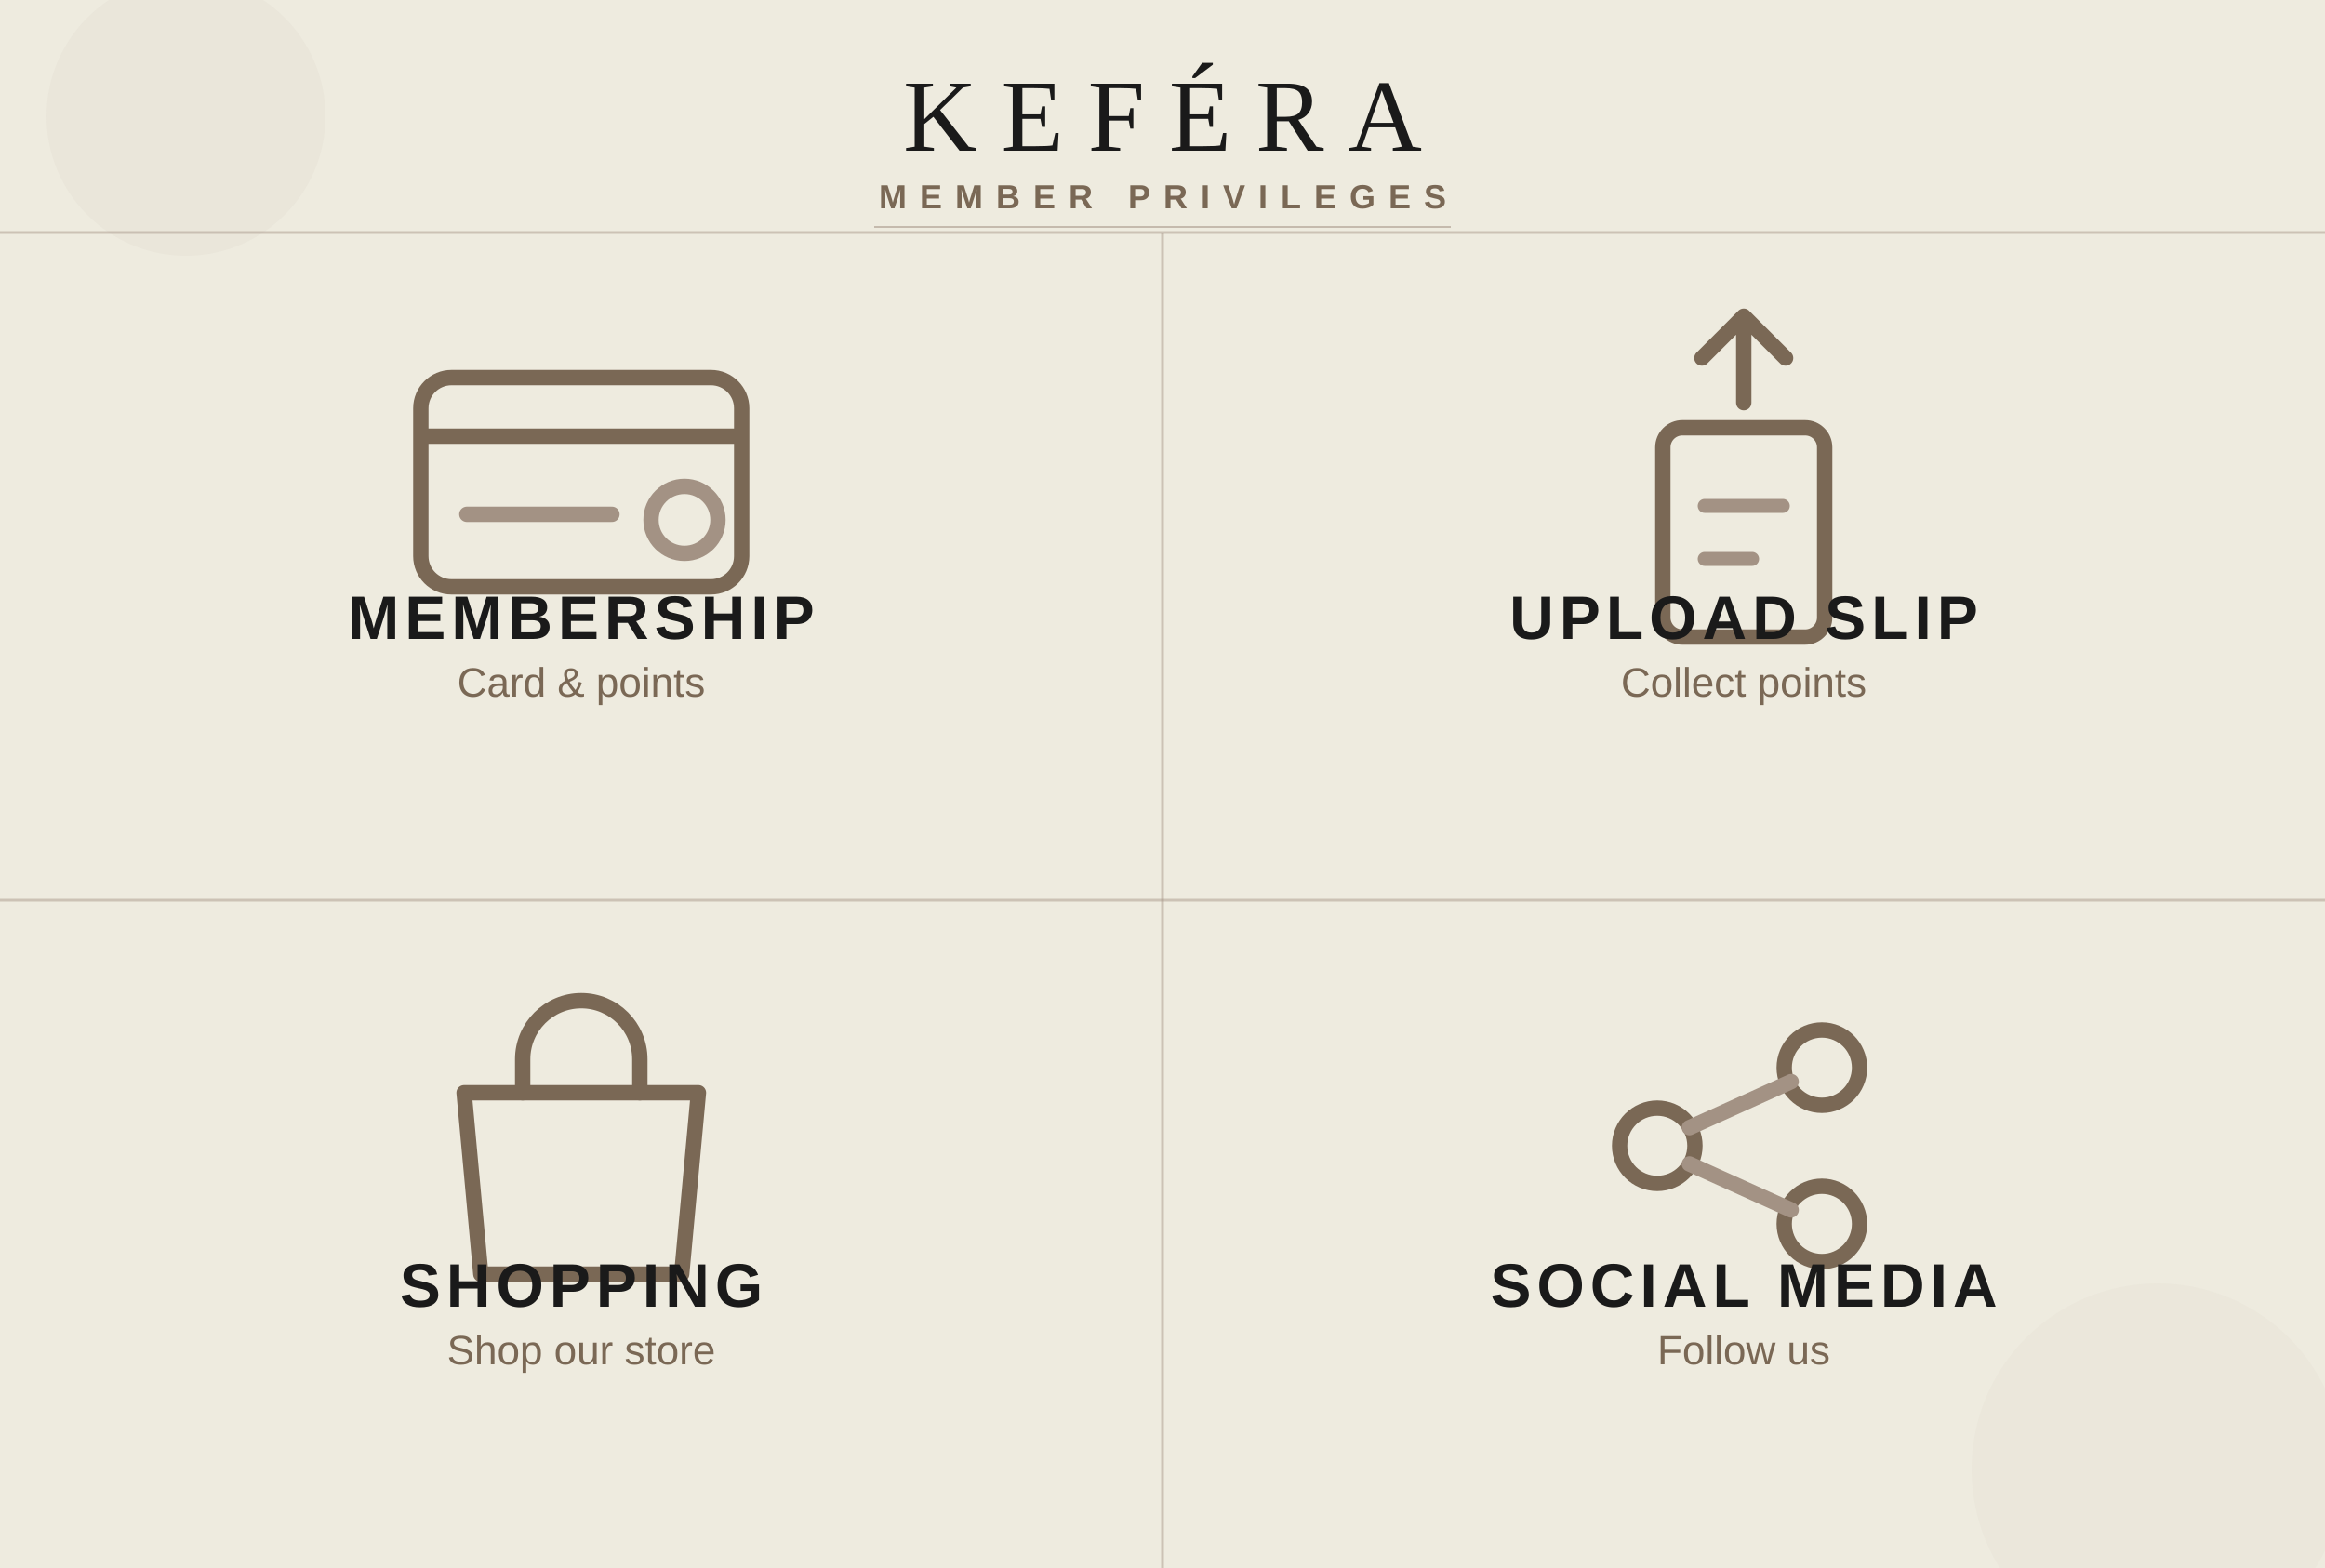
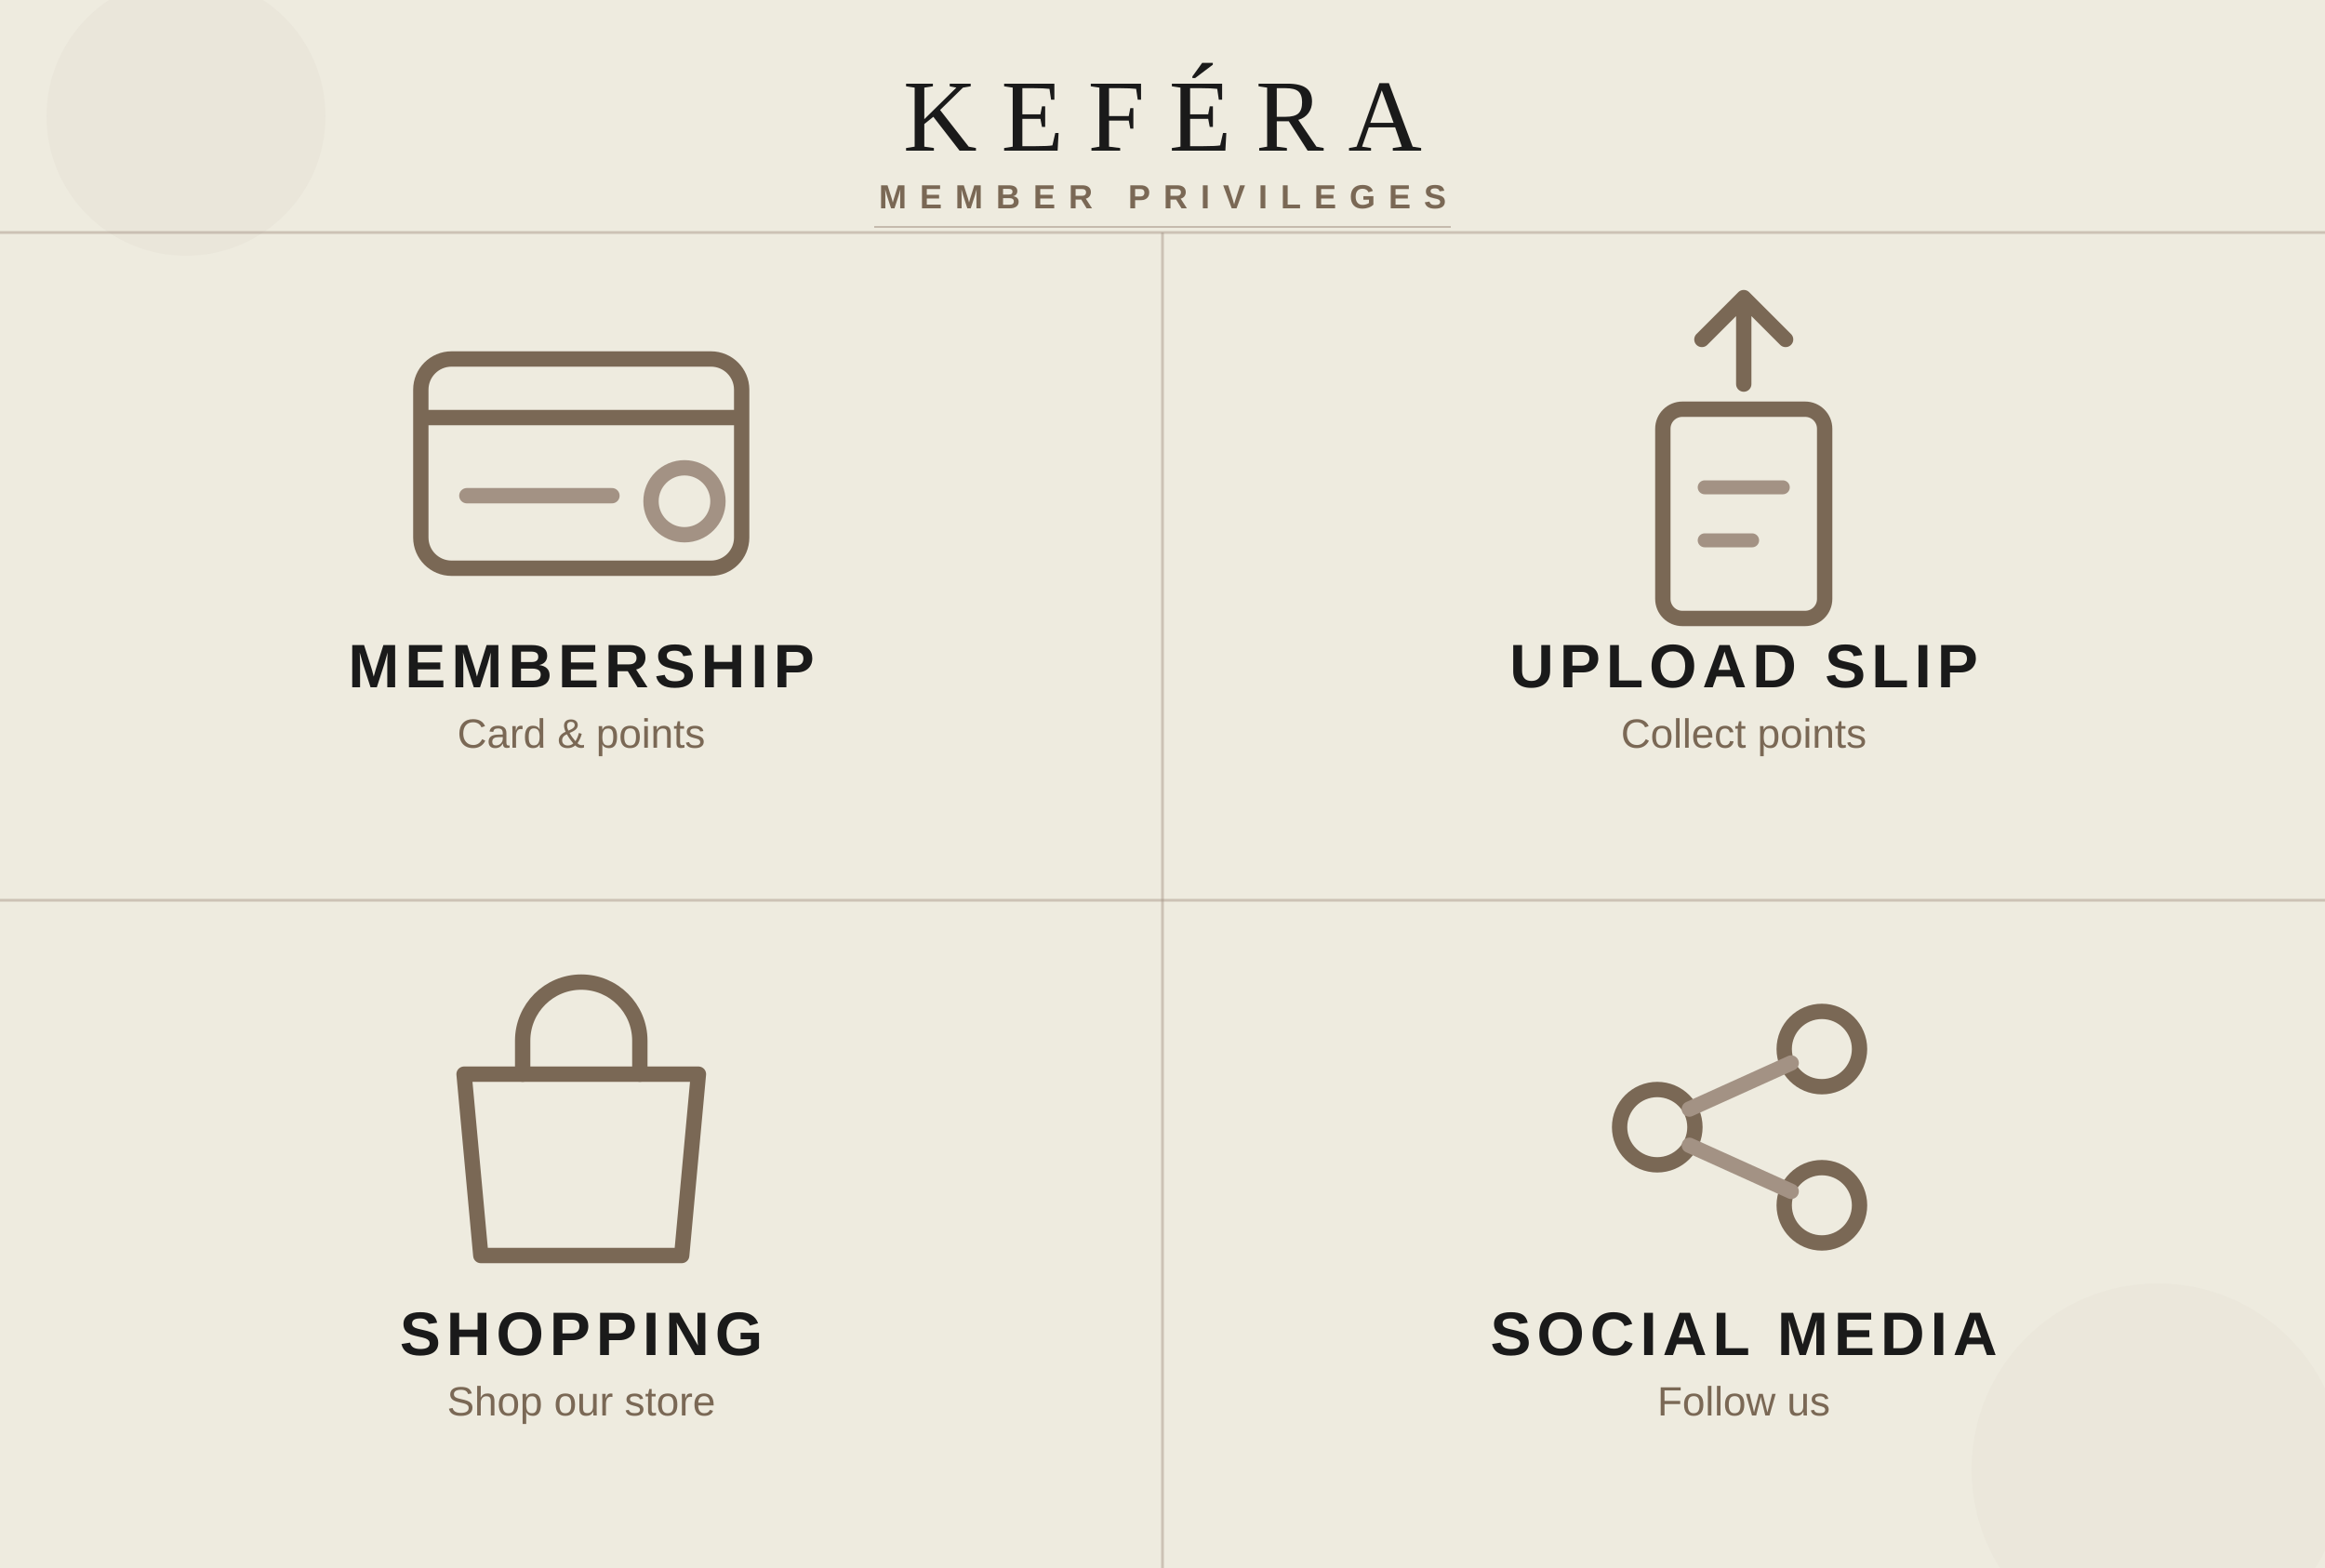
<svg xmlns="http://www.w3.org/2000/svg" width="2500" height="1686" viewBox="0 0 2500 1686">
  <rect width="2500" height="1686" fill="#eeebdf" />
  <circle cx="200" cy="125" r="150" fill="#a39284" opacity="0.06" />
  <circle cx="2320" cy="1580" r="200" fill="#a39284" opacity="0.05" />
  <text x="1250" y="162" text-anchor="middle" font-family="Cormorant Garamond, Georgia, 'Times New Roman', serif" font-weight="500" font-size="110" letter-spacing="26" fill="#1a1a1a">KEFÉRA</text>
  <text x="1250" y="224" text-anchor="middle" font-family="'Helvetica Neue', Arial, sans-serif" font-weight="600" font-size="36" letter-spacing="14" fill="#7a6855">MEMBER PRIVILEGES</text>
  <line x1="940" y1="244" x2="1560" y2="244" stroke="#a39284" stroke-opacity="0.55" stroke-width="2" />
  <line x1="0" y1="250" x2="2500" y2="250" stroke="#a39284" stroke-opacity="0.45" stroke-width="3" />
  <line x1="1250" y1="250" x2="1250" y2="1686" stroke="#a39284" stroke-opacity="0.45" stroke-width="3" />
  <line x1="0" y1="968" x2="2500" y2="968" stroke="#a39284" stroke-opacity="0.45" stroke-width="3" />
  <g transform="translate(625 609)">
-     <g transform="translate(0,-95) scale(1.5)">
+     <g transform="translate(0,-115) scale(1.5)">
      <rect x="-115" y="-72" width="230" height="150" rx="22" fill="none" stroke="#7a6855" stroke-width="11" />
      <line x1="-115" y1="-30" x2="115" y2="-30" stroke="#7a6855" stroke-width="11" />
      <line x1="-82" y1="26" x2="22" y2="26" stroke="#a39284" stroke-width="11" stroke-linecap="round" />
      <circle cx="74" cy="30" r="24" fill="none" stroke="#a39284" stroke-width="11" />
    </g>
-     <text y="78" text-anchor="middle" font-family="'Helvetica Neue', Arial, sans-serif" font-weight="600" font-size="66" letter-spacing="6" fill="#1a1a1a">MEMBERSHIP</text>
-     <text y="140" text-anchor="middle" font-family="'Helvetica Neue', Arial, sans-serif" font-size="44" fill="#7a6855">Card &amp; points</text>
+     <text y="130" text-anchor="middle" font-family="'Helvetica Neue', Arial, sans-serif" font-weight="600" font-size="66" letter-spacing="6" fill="#1a1a1a">MEMBERSHIP</text>
+     <text y="195" text-anchor="middle" font-family="'Helvetica Neue', Arial, sans-serif" font-size="44" fill="#7a6855">Card &amp; points</text>
  </g>
  <g transform="translate(1875 609)">
-     <g transform="translate(0,-95) scale(1.5)">
+     <g transform="translate(0,-115) scale(1.5)">
      <rect x="-58" y="-36" width="116" height="150" rx="14" fill="none" stroke="#7a6855" stroke-width="11" />
      <line x1="-28" y1="20" x2="28" y2="20" stroke="#a39284" stroke-width="10" stroke-linecap="round" />
      <line x1="-28" y1="58" x2="6" y2="58" stroke="#a39284" stroke-width="10" stroke-linecap="round" />
      <path d="M0 -54 V-114 M-30 -86 L0 -116 L30 -86" fill="none" stroke="#7a6855" stroke-width="11" stroke-linecap="round" stroke-linejoin="round" />
    </g>
-     <text y="78" text-anchor="middle" font-family="'Helvetica Neue', Arial, sans-serif" font-weight="600" font-size="66" letter-spacing="6" fill="#1a1a1a">UPLOAD SLIP</text>
-     <text y="140" text-anchor="middle" font-family="'Helvetica Neue', Arial, sans-serif" font-size="44" fill="#7a6855">Collect points</text>
+     <text y="130" text-anchor="middle" font-family="'Helvetica Neue', Arial, sans-serif" font-weight="600" font-size="66" letter-spacing="6" fill="#1a1a1a">UPLOAD SLIP</text>
+     <text y="195" text-anchor="middle" font-family="'Helvetica Neue', Arial, sans-serif" font-size="44" fill="#7a6855">Collect points</text>
  </g>
  <g transform="translate(625 1327)">
-     <g transform="translate(0,-95) scale(1.5)">
+     <g transform="translate(0,-115) scale(1.5)">
      <path d="M-84 -38 H84 L72 92 H-72 Z" fill="none" stroke="#7a6855" stroke-width="11" stroke-linejoin="round" />
      <path d="M-42 -38 V-62 A42 42 0 0 1 42 -62 V-38" fill="none" stroke="#7a6855" stroke-width="11" stroke-linecap="round" />
    </g>
-     <text y="78" text-anchor="middle" font-family="'Helvetica Neue', Arial, sans-serif" font-weight="600" font-size="66" letter-spacing="6" fill="#1a1a1a">SHOPPING</text>
-     <text y="140" text-anchor="middle" font-family="'Helvetica Neue', Arial, sans-serif" font-size="44" fill="#7a6855">Shop our store</text>
+     <text y="130" text-anchor="middle" font-family="'Helvetica Neue', Arial, sans-serif" font-weight="600" font-size="66" letter-spacing="6" fill="#1a1a1a">SHOPPING</text>
+     <text y="195" text-anchor="middle" font-family="'Helvetica Neue', Arial, sans-serif" font-size="44" fill="#7a6855">Shop our store</text>
  </g>
  <g transform="translate(1875 1327)">
-     <g transform="translate(0,-95) scale(1.5)">
+     <g transform="translate(0,-115) scale(1.5)">
      <circle cx="-62" cy="0" r="27" fill="none" stroke="#7a6855" stroke-width="11" />
      <circle cx="56" cy="-56" r="27" fill="none" stroke="#7a6855" stroke-width="11" />
      <circle cx="56" cy="56" r="27" fill="none" stroke="#7a6855" stroke-width="11" />
      <line x1="-39" y1="-13" x2="34" y2="-46" stroke="#a39284" stroke-width="11" stroke-linecap="round" />
      <line x1="-39" y1="13" x2="34" y2="46" stroke="#a39284" stroke-width="11" stroke-linecap="round" />
    </g>
-     <text y="78" text-anchor="middle" font-family="'Helvetica Neue', Arial, sans-serif" font-weight="600" font-size="66" letter-spacing="6" fill="#1a1a1a">SOCIAL MEDIA</text>
-     <text y="140" text-anchor="middle" font-family="'Helvetica Neue', Arial, sans-serif" font-size="44" fill="#7a6855">Follow us</text>
+     <text y="130" text-anchor="middle" font-family="'Helvetica Neue', Arial, sans-serif" font-weight="600" font-size="66" letter-spacing="6" fill="#1a1a1a">SOCIAL MEDIA</text>
+     <text y="195" text-anchor="middle" font-family="'Helvetica Neue', Arial, sans-serif" font-size="44" fill="#7a6855">Follow us</text>
  </g>
</svg>
